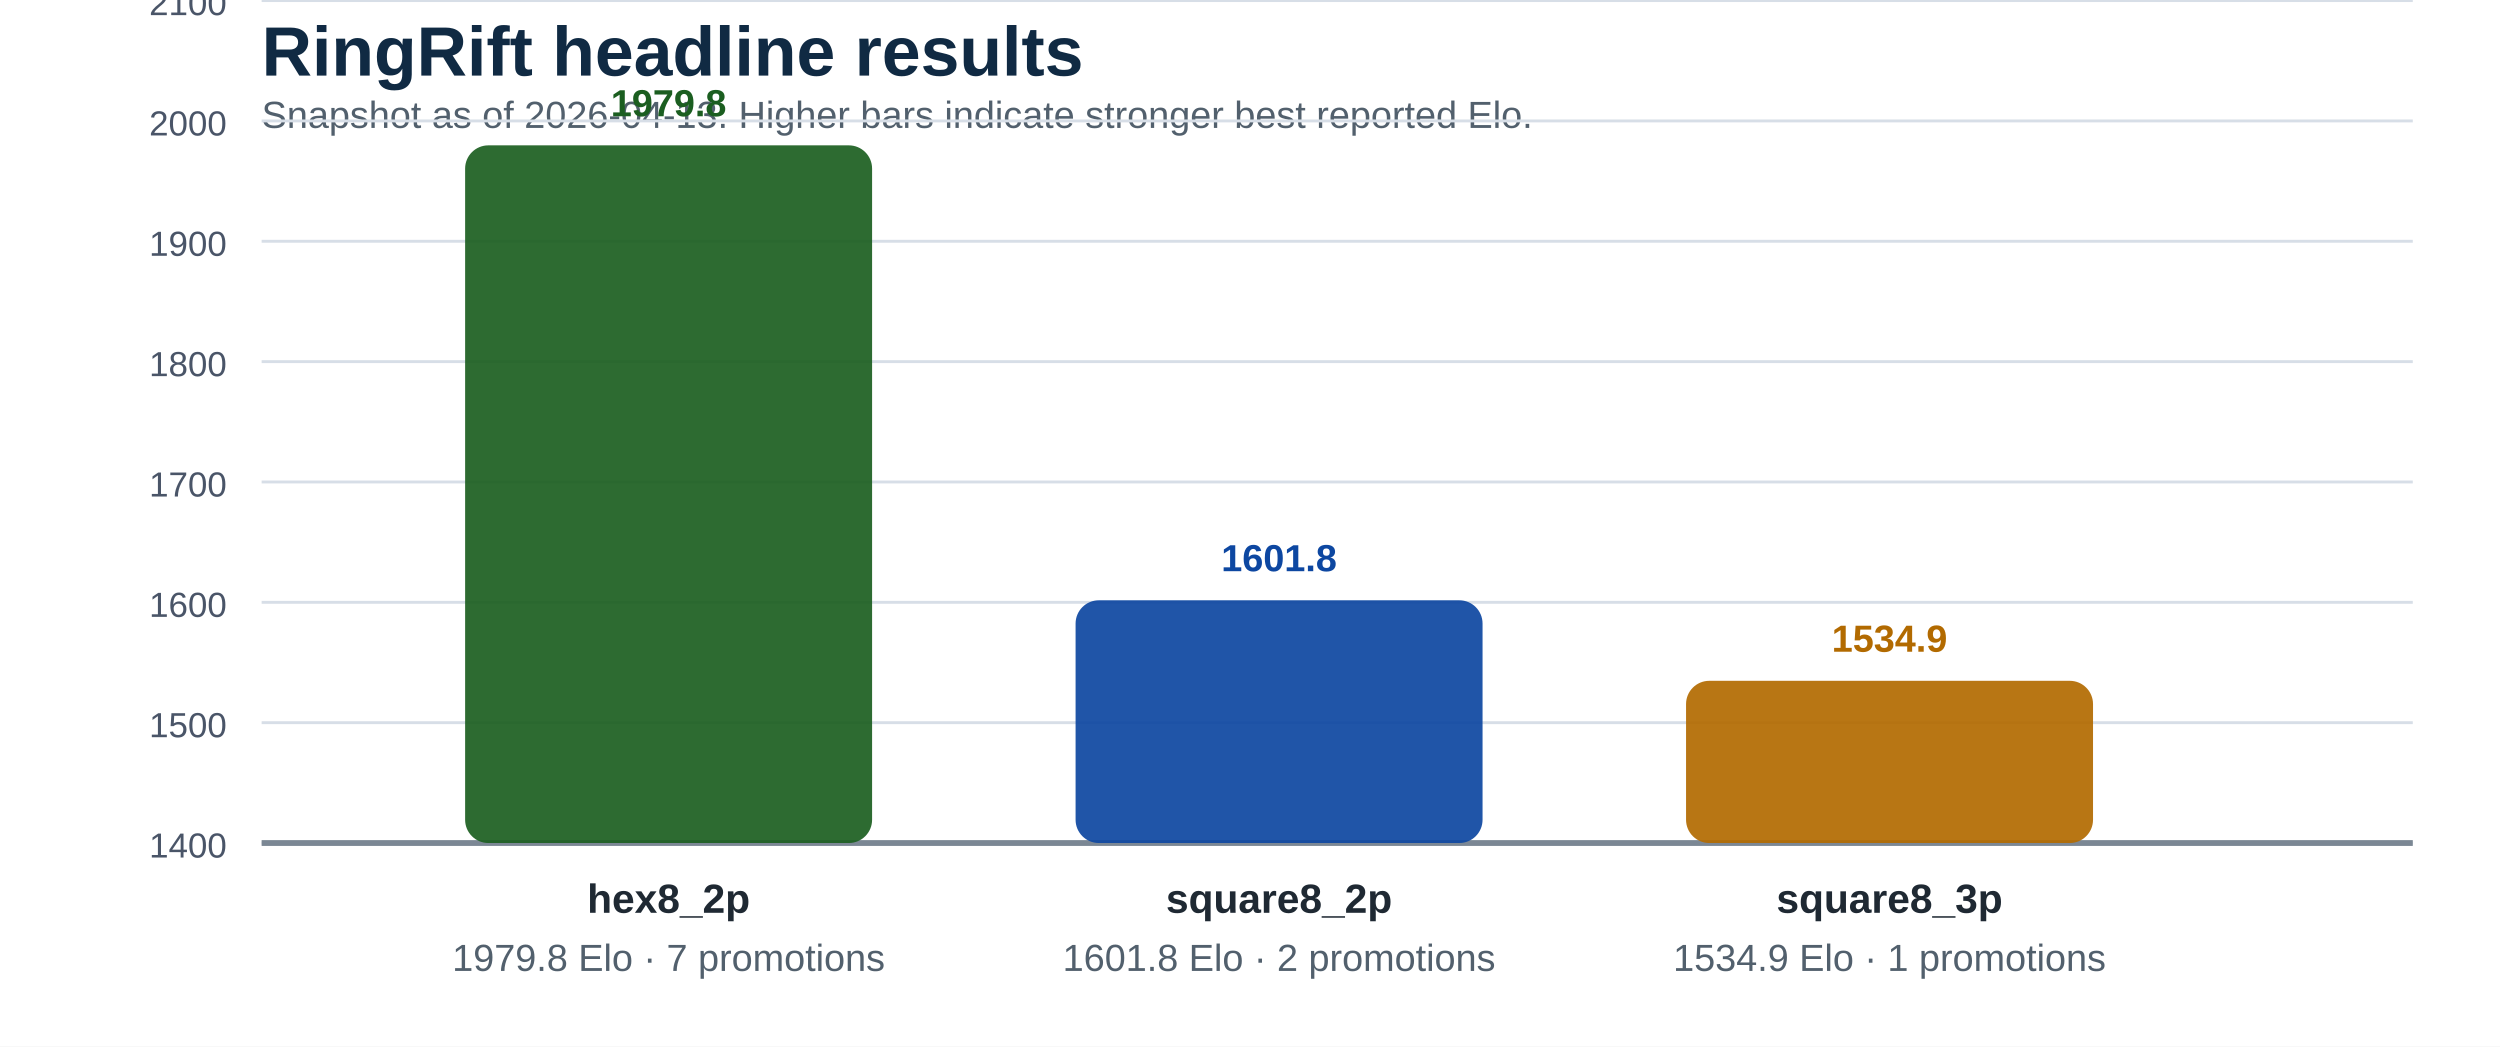
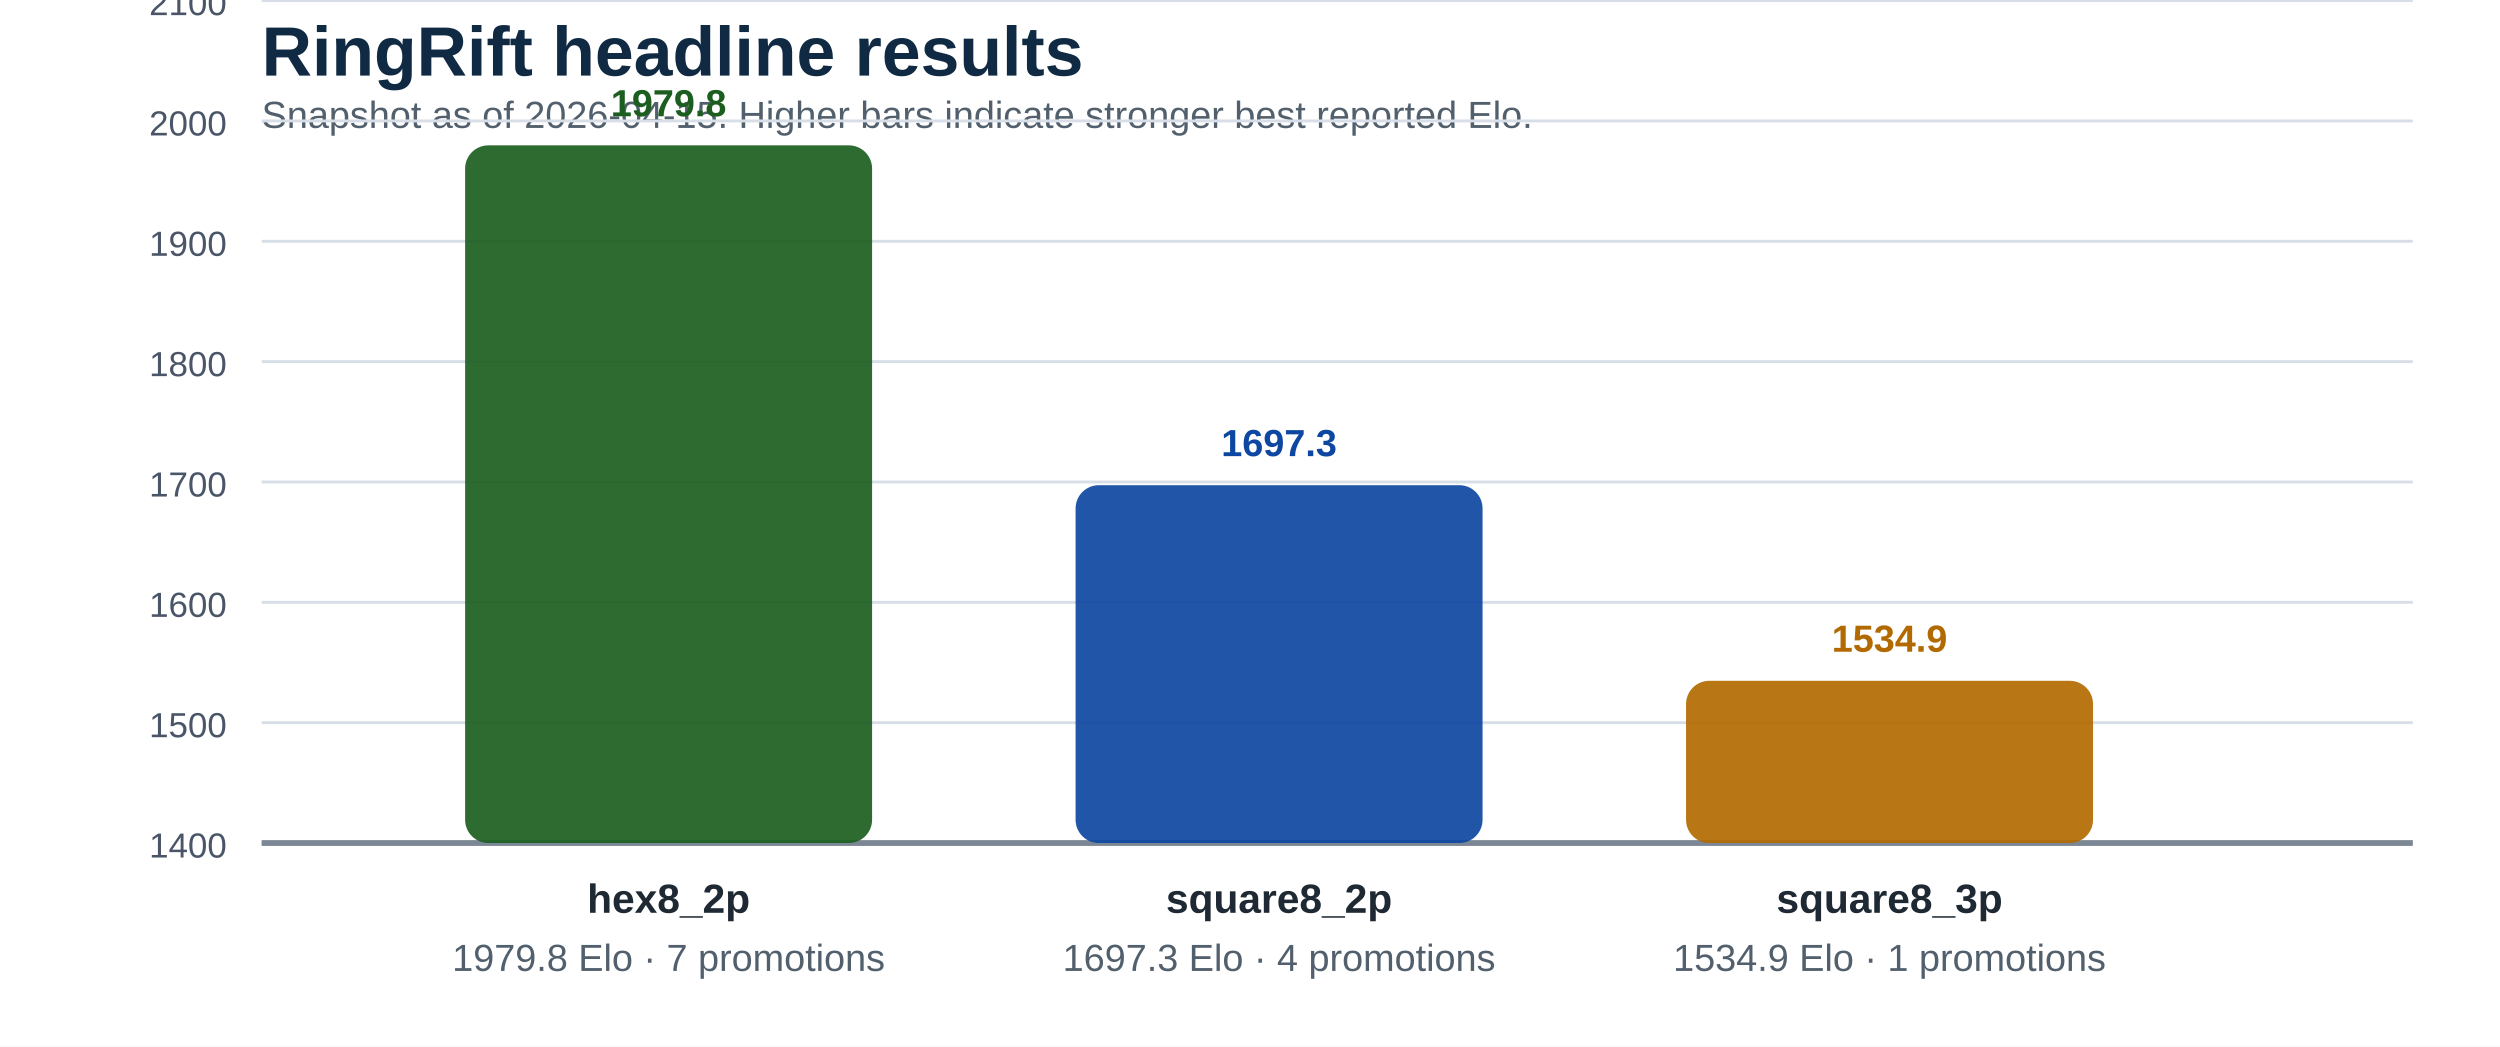
<svg xmlns="http://www.w3.org/2000/svg" width="860" height="360" viewBox="0 0 860 360">
  <rect width="100%" height="100%" fill="#ffffff" />
  <text x="90" y="26" font-family="Arial, sans-serif" font-size="24" font-weight="700" fill="#102a43">
    RingRift headline results
  </text>
  <text x="90" y="44" font-family="Arial, sans-serif" font-size="13" fill="#52606d">
-     Snapshot as of 2026-04-13. Higher bars indicate stronger best reported Elo.
+     Snapshot as of 2026-04-15. Higher bars indicate stronger best reported Elo.
  </text>
  <line x1="90" y1="290.0" x2="830" y2="290.0" stroke="#d7dee7" stroke-width="1" />
  <text x="78" y="295.0" text-anchor="end" font-family="Arial, sans-serif" font-size="12" fill="#4a5568">1400</text>
  <line x1="90" y1="248.6" x2="830" y2="248.6" stroke="#d7dee7" stroke-width="1" />
  <text x="78" y="253.6" text-anchor="end" font-family="Arial, sans-serif" font-size="12" fill="#4a5568">1500</text>
  <line x1="90" y1="207.2" x2="830" y2="207.2" stroke="#d7dee7" stroke-width="1" />
  <text x="78" y="212.2" text-anchor="end" font-family="Arial, sans-serif" font-size="12" fill="#4a5568">1600</text>
  <line x1="90" y1="165.8" x2="830" y2="165.8" stroke="#d7dee7" stroke-width="1" />
  <text x="78" y="170.8" text-anchor="end" font-family="Arial, sans-serif" font-size="12" fill="#4a5568">1700</text>
  <line x1="90" y1="124.4" x2="830" y2="124.4" stroke="#d7dee7" stroke-width="1" />
  <text x="78" y="129.4" text-anchor="end" font-family="Arial, sans-serif" font-size="12" fill="#4a5568">1800</text>
  <line x1="90" y1="83.0" x2="830" y2="83.0" stroke="#d7dee7" stroke-width="1" />
  <text x="78" y="88.0" text-anchor="end" font-family="Arial, sans-serif" font-size="12" fill="#4a5568">1900</text>
  <line x1="90" y1="41.6" x2="830" y2="41.6" stroke="#d7dee7" stroke-width="1" />
  <text x="78" y="46.6" text-anchor="end" font-family="Arial, sans-serif" font-size="12" fill="#4a5568">2000</text>
  <line x1="90" y1="0.2" x2="830" y2="0.2" stroke="#d7dee7" stroke-width="1" />
  <text x="78" y="5.2" text-anchor="end" font-family="Arial, sans-serif" font-size="12" fill="#4a5568">2100</text>
  <line x1="90" y1="290.0" x2="830" y2="290.0" stroke="#7b8794" stroke-width="2" />
  <rect x="160" y="50.0" width="140" height="240.0" rx="8" fill="#1b5e20" opacity="0.92" />
-   <rect x="370" y="206.5" width="140" height="83.5" rx="8" fill="#0d47a1" opacity="0.92" />
+   <rect x="370" y="166.9" width="140" height="123.1" rx="8" fill="#0d47a1" opacity="0.92" />
  <rect x="580" y="234.2" width="140" height="55.8" rx="8" fill="#b26a00" opacity="0.92" />
  <text x="230.0" y="314" text-anchor="middle" font-family="Arial, sans-serif" font-size="14" font-weight="700" fill="#1f2933">hex8_2p</text>
  <text x="230.0" y="334" text-anchor="middle" font-family="Arial, sans-serif" font-size="13" fill="#52606d">1979.8 Elo · 7 promotions</text>
  <text x="230.0" y="40.0" text-anchor="middle" font-family="Arial, sans-serif" font-size="13" font-weight="700" fill="#1b5e20">1979.8</text>
  <text x="440.0" y="314" text-anchor="middle" font-family="Arial, sans-serif" font-size="14" font-weight="700" fill="#1f2933">square8_2p</text>
-   <text x="440.0" y="334" text-anchor="middle" font-family="Arial, sans-serif" font-size="13" fill="#52606d">1601.8 Elo · 2 promotions</text>
-   <text x="440.0" y="196.5" text-anchor="middle" font-family="Arial, sans-serif" font-size="13" font-weight="700" fill="#0d47a1">1601.8</text>
+   <text x="440.0" y="334" text-anchor="middle" font-family="Arial, sans-serif" font-size="13" fill="#52606d">1697.3 Elo · 4 promotions</text>
+   <text x="440.0" y="156.9" text-anchor="middle" font-family="Arial, sans-serif" font-size="13" font-weight="700" fill="#0d47a1">1697.3</text>
  <text x="650.0" y="314" text-anchor="middle" font-family="Arial, sans-serif" font-size="14" font-weight="700" fill="#1f2933">square8_3p</text>
  <text x="650.0" y="334" text-anchor="middle" font-family="Arial, sans-serif" font-size="13" fill="#52606d">1534.9 Elo · 1 promotions</text>
  <text x="650.0" y="224.2" text-anchor="middle" font-family="Arial, sans-serif" font-size="13" font-weight="700" fill="#b26a00">1534.9</text>
</svg>
